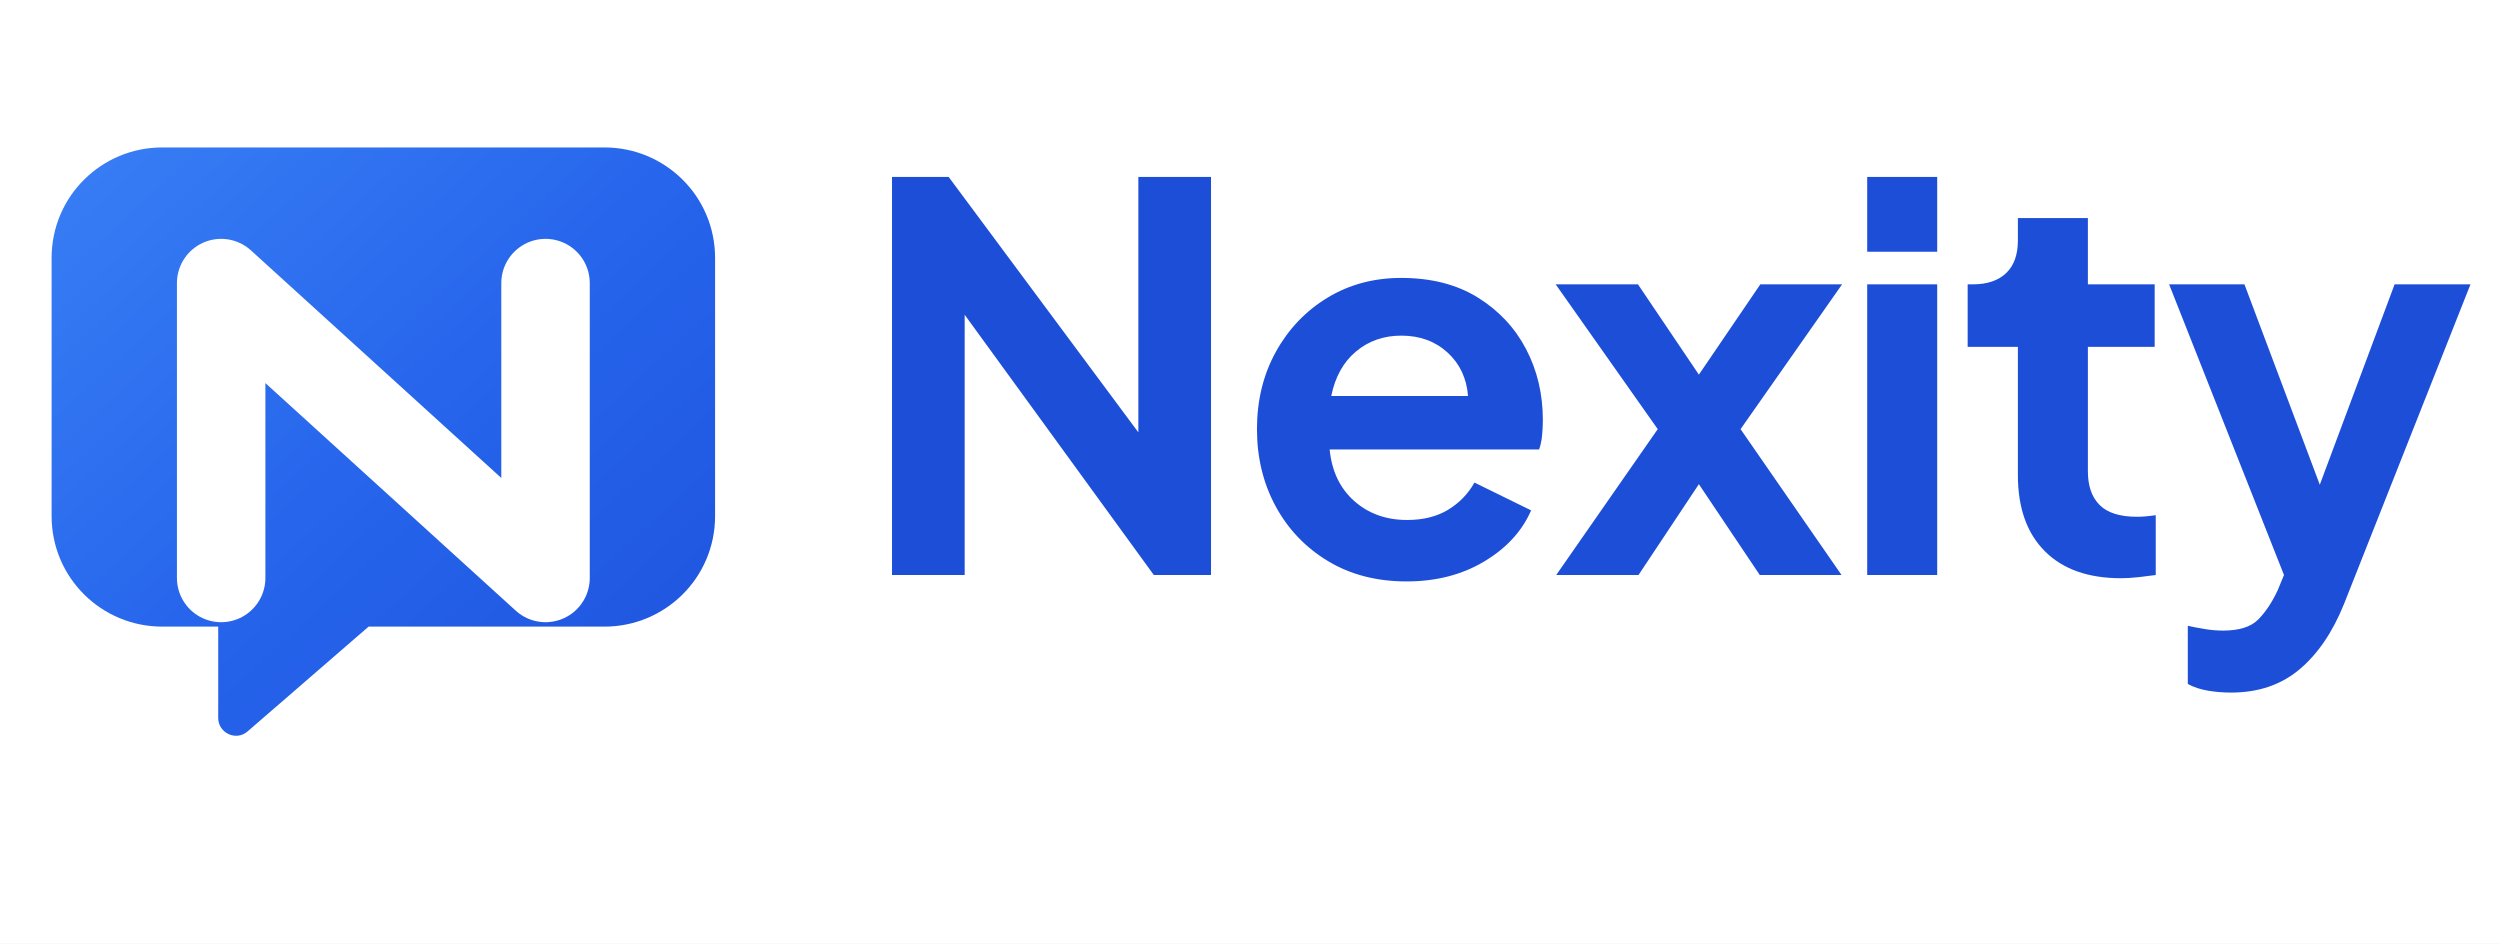
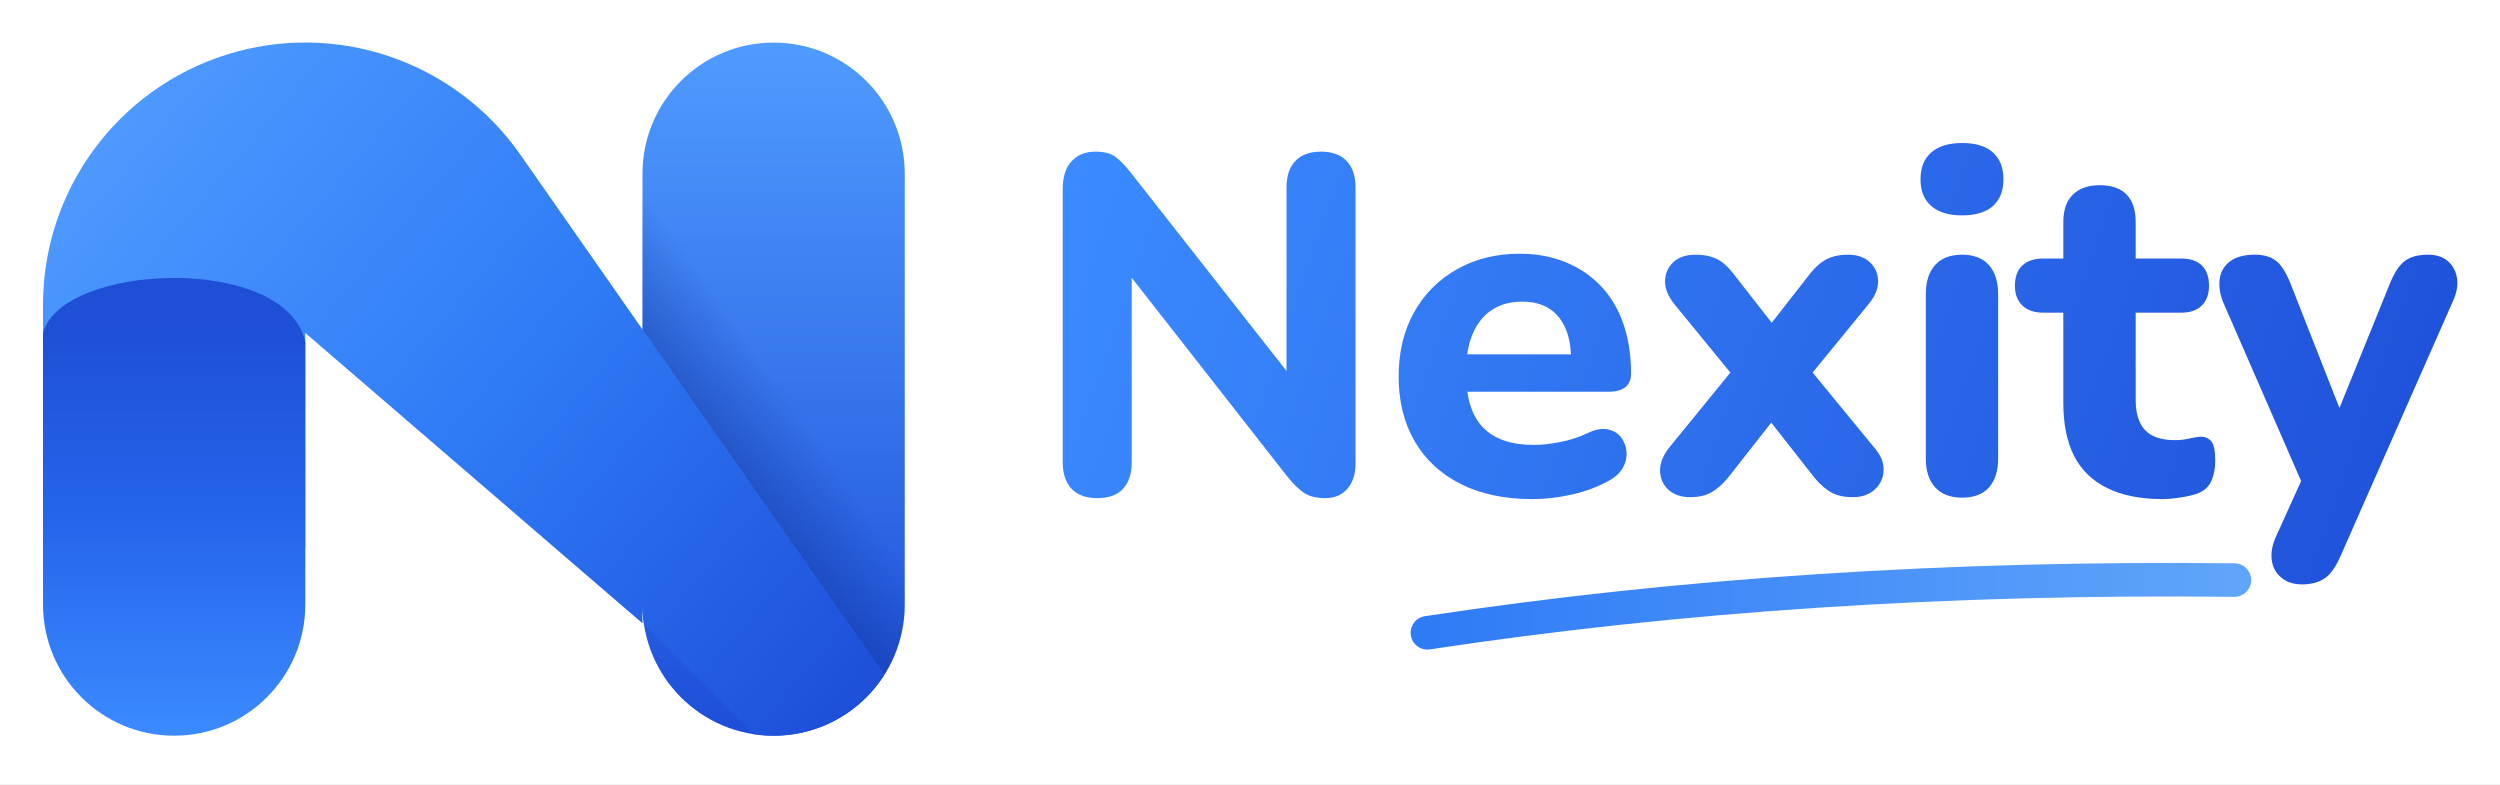
- <svg xmlns="http://www.w3.org/2000/svg" viewBox="0 0 169.56 64" fill="none">
-   <rect width="100%" height="100%" fill="#FFFFFF" />
+ <svg xmlns="http://www.w3.org/2000/svg" viewBox="0 0 229.54 72" fill="none">
  <defs>
-     <linearGradient id="nx" x1="8" y1="6" x2="56" y2="58" gradientUnits="userSpaceOnUse">
-       <stop stop-color="#3B82F6" />
-       <stop offset="0.52" stop-color="#2563EB" />
+     <linearGradient id="h-band" x1="16" y1="24" x2="96" y2="92" gradientUnits="userSpaceOnUse">
+       <stop stop-color="#4F9BFF" />
+       <stop offset="0.5" stop-color="#2F7BF6" />
      <stop offset="1" stop-color="#1D4ED8" />
    </linearGradient>
+     <linearGradient id="h-left" x1="24" y1="48" x2="24" y2="92" gradientUnits="userSpaceOnUse">
+       <stop stop-color="#1E4FD6" />
+       <stop offset="0.45" stop-color="#2563EB" />
+       <stop offset="1" stop-color="#3B8BFF" />
+     </linearGradient>
+     <linearGradient id="h-right" x1="88" y1="18" x2="88" y2="92" gradientUnits="userSpaceOnUse">
+       <stop stop-color="#4F9BFF" />
+       <stop offset="1" stop-color="#1D4ED8" />
+     </linearGradient>
+     <linearGradient id="h-shade" x1="88" y1="68.6" x2="95" y2="63.7" gradientUnits="userSpaceOnUse">
+       <stop stop-color="#0B2A8F" stop-opacity="0.35" />
+       <stop offset="1" stop-color="#0B2A8F" stop-opacity="0" />
+     </linearGradient>
+     <clipPath id="h-bclip">
+       <rect x="0" y="0" width="74" height="120" />
+       <path d="M74 32 a14 14 0 0 1 28 0 V78 a14 14 0 0 1 -28 0 Z" />
+     </clipPath>
+     <clipPath id="h-rclip">
+       <path d="M74 32 a14 14 0 0 1 28 0 V78 a14 14 0 0 1 -28 0 Z" />
+     </clipPath>
+     <linearGradient id="h-wm" x1="7.1" y1="-70.5" x2="298.13" y2="30" gradientUnits="userSpaceOnUse">
+       <stop stop-color="#3B8BFF" />
+       <stop offset="1" stop-color="#1D4ED8" />
+     </linearGradient>
+     <linearGradient id="h-sw" x1="0" y1="0" x2="1" y2="0">
+       <stop stop-color="#2F7BF6" />
+       <stop offset="1" stop-color="#60A5FA" />
+     </linearGradient>
  </defs>
-   <g transform="translate(-6 0)">
-     <g>
-       <path d="M9.5 17.5c0-4.2 3.4-7.5 7.5-7.5h30c4.1 0 7.5 3.3 7.5 7.5V35c0 4.2-3.4 7.5-7.5 7.5H31l-8.2 7.1c-.8.7-2 .1-2-.9v-6.2h-3.8c-4.1 0-7.5-3.3-7.5-7.5V17.5z" fill="url(#nx)" />
-       <path d="M21 39.2V19.2L43 39.2V19.2" fill="none" stroke="#FFFFFF" stroke-width="6" stroke-linecap="round" stroke-linejoin="round" />
-     </g>
+   <rect width="229.54" height="72" fill="#FFFFFF" />
+   <g transform="translate(-4.65 -11.57) scale(0.86)" class="nx-mark">
+     <path d="M74 32 a14 14 0 0 1 28 0 V78 a14 14 0 0 1 -28 0 Z" fill="url(#h-right)" />
+     <path d="M10 72 V46 A28 28 0 0 1 60.94 29.94 L112 103 L90 96 L74 80 L38 49 V72 Z" fill="url(#h-band)" clip-path="url(#h-bclip)" />
+     <path d="M74 18 H102 V88.6 L74 48.6 Z" fill="url(#h-shade)" clip-path="url(#h-rclip)" />
+     <path d="M10 49 C12 41.5 36 40.5 38 50 V78 a14 14 0 0 1 -28 0 Z" fill="url(#h-left)" />
  </g>
-   <g transform="translate(57.8906 39) scale(0.3624161)">
-     <path fill="#1D4ED8" d="M20.80 0L7.20 0L7.20-74.50L17.80-74.50L53.30-26.70L53.30-74.50L66.90-74.50L66.90 0L56.20 0L20.80-48.70L20.80 0Z M103.50 1.20L103.50 1.20Q95.10 1.20 88.80-2.60Q82.50-6.40 79-12.85Q75.50-19.30 75.50-27.30L75.50-27.30Q75.50-35.40 79.05-41.80Q82.60-48.20 88.70-51.90Q94.80-55.60 102.50-55.60L102.50-55.60Q110.90-55.60 116.80-51.95Q122.70-48.30 125.85-42.30Q129-36.30 129-29L129-29Q129-27.50 128.85-26.05Q128.70-24.60 128.30-23.50L128.30-23.50L89.10-23.50Q89.70-17.40 93.70-13.85Q97.70-10.30 103.60-10.30L103.60-10.30Q108.10-10.30 111.25-12.20Q114.40-14.10 116.20-17.30L116.20-17.30L126.80-12.10Q124.30-6.30 118.05-2.55Q111.80 1.20 103.50 1.20ZM102.50-44.80L102.50-44.80Q97.60-44.80 94.05-41.85Q90.50-38.90 89.40-33.50L89.40-33.50L115-33.50Q114.60-38.50 111.15-41.65Q107.70-44.80 102.50-44.80Z M146.90 0L131.50 0L150.50-27.30L131.40-54.40L146.80-54.40L158.20-37.50L169.70-54.40L185-54.40L166-27.30L184.90 0L169.60 0L158.20-17L146.90 0Z M202.80-60.50L189.70-60.50L189.70-74.50L202.80-74.50L202.80-60.50ZM202.80 0L189.70 0L189.70-54.40L202.80-54.40L202.80 0Z M237.20 0.60L237.20 0.60Q228 0.60 222.95-4.45Q217.90-9.50 217.90-18.70L217.90-18.70L217.90-42.70L208.50-42.70L208.50-54.40L209.50-54.40Q213.50-54.40 215.70-56.50Q217.90-58.60 217.90-62.60L217.90-62.60L217.90-66.80L231-66.80L231-54.40L243.50-54.40L243.50-42.70L231-42.70L231-19.40Q231-15.30 233.20-13.10Q235.40-10.90 240.20-10.90L240.20-10.90Q241.70-10.90 243.70-11.20L243.70-11.20L243.70 0Q242.30 0.20 240.50 0.40Q238.70 0.60 237.20 0.60Z M257.80 22L257.80 22Q255.60 22 253.50 21.65Q251.40 21.30 249.70 20.40L249.70 20.40L249.70 9.50Q251.00 9.80 252.80 10.10Q254.60 10.40 256.30 10.40L256.30 10.40Q260.80 10.40 262.85 8.35Q264.90 6.30 266.50 2.90L266.50 2.90L267.70 0L246.20-54.40L260.30-54.40L274.40-16.90L288.40-54.40L302.60-54.40L278.90 5.50Q275.70 13.40 270.55 17.70Q265.40 22 257.80 22Z" />
+   <g transform="translate(94.45 45.34) scale(0.44)">
+     <path d="M14.30 0.90L14.30 0.90Q10.80 0.90 8.95-1.05Q7.10-3 7.10-6.60L7.10-6.60L7.10-63.60Q7.10-67.40 8.95-69.40Q10.80-71.40 13.90-71.40L13.90-71.40Q16.60-71.40 18.05-70.35Q19.50-69.30 21.40-66.90L21.40-66.90L56.50-22.20L53.80-22.20L53.80-64Q53.80-67.50 55.65-69.45Q57.50-71.40 61-71.40L61-71.40Q64.50-71.40 66.35-69.45Q68.20-67.50 68.20-64L68.20-64L68.20-6.30Q68.20-3 66.50-1.05Q64.80 0.90 61.90 0.90L61.90 0.90Q59.10 0.90 57.45-0.20Q55.80-1.30 53.90-3.70L53.90-3.70L18.90-48.40L21.50-48.40L21.50-6.60Q21.50-3 19.70-1.05Q17.90 0.90 14.30 0.90Z" fill="url(#h-wm)" />
+     <path d="M105.10 1.10L105.10 1.10Q96.40 1.10 90.15-2.05Q83.90-5.20 80.55-10.95Q77.20-16.70 77.20-24.50L77.20-24.50Q77.20-32.10 80.40-37.85Q83.60-43.60 89.35-46.85Q95.10-50.10 102.40-50.10L102.40-50.10Q107.70-50.10 112-48.35Q116.30-46.60 119.40-43.35Q122.50-40.10 124.10-35.45Q125.70-30.80 125.70-25.10L125.70-25.10Q125.70-23.20 124.50-22.25Q123.30-21.30 121-21.30L121-21.30L89.60-21.30L89.60-29.10L114.80-29.10L113.20-27.70Q113.20-31.80 112-34.55Q110.80-37.30 108.55-38.70Q106.30-40.10 103-40.10L103-40.10Q99.30-40.10 96.70-38.40Q94.10-36.70 92.70-33.50Q91.30-30.30 91.30-25.80L91.30-25.80L91.30-25Q91.30-17.40 94.85-13.80Q98.40-10.20 105.40-10.20L105.40-10.20Q107.80-10.20 110.90-10.80Q114-11.40 116.70-12.70L116.70-12.70Q119-13.80 120.80-13.45Q122.60-13.10 123.60-11.80Q124.60-10.50 124.75-8.80Q124.90-7.10 124-5.45Q123.10-3.80 121-2.70L121-2.70Q117.60-0.80 113.35 0.15Q109.10 1.10 105.10 1.10Z" fill="url(#h-wm)" />
+     <path d="M138 0.70L138 0.70Q135.20 0.70 133.50-0.85Q131.80-2.40 131.75-4.80Q131.70-7.20 133.70-9.70L133.70-9.70L149.20-28.70L149.20-21.90L134.80-39.50Q132.70-42.10 132.80-44.50Q132.90-46.90 134.60-48.40Q136.30-49.90 139.10-49.90L139.10-49.90Q141.80-49.90 143.60-49Q145.40-48.10 147-46L147-46L157.70-32.30L152.40-32.30L163.10-46Q164.80-48.10 166.60-49Q168.40-49.90 171-49.90L171-49.90Q173.80-49.90 175.50-48.35Q177.20-46.80 177.25-44.40Q177.30-42 175.20-39.50L175.20-39.50L160.80-21.90L160.80-28.70L176.40-9.70Q178.50-7.30 178.40-4.90Q178.30-2.50 176.55-0.90Q174.80 0.70 172 0.70L172 0.70Q169.30 0.70 167.55-0.25Q165.80-1.20 164.10-3.20L164.10-3.20L152.40-18.10L157.50-18.10L145.80-3.20Q144.20-1.30 142.45-0.30Q140.70 0.70 138 0.70Z" fill="url(#h-wm)" />
+     <path d="M194.80 0.80L194.80 0.80Q191.10 0.80 189.15-1.35Q187.20-3.50 187.20-7.40L187.20-7.40L187.20-41.60Q187.20-45.60 189.15-47.75Q191.10-49.90 194.80-49.90L194.80-49.90Q198.40-49.90 200.35-47.75Q202.30-45.60 202.30-41.60L202.30-41.60L202.30-7.40Q202.30-3.50 200.40-1.35Q198.50 0.80 194.80 0.80ZM194.80-58.10L194.80-58.10Q190.60-58.10 188.35-60.05Q186.10-62 186.10-65.60L186.10-65.60Q186.10-69.30 188.35-71.25Q190.60-73.20 194.80-73.20L194.80-73.20Q199-73.20 201.20-71.25Q203.40-69.30 203.40-65.60L203.40-65.60Q203.40-62 201.20-60.05Q199-58.10 194.80-58.10Z" fill="url(#h-wm)" />
+     <path d="M236.60 1.10L236.60 1.10Q229.70 1.10 225.05-1.20Q220.40-3.50 218.15-7.90Q215.90-12.30 215.90-19L215.90-19L215.90-37.80L211.70-37.80Q208.90-37.80 207.35-39.30Q205.80-40.80 205.80-43.40L205.80-43.40Q205.80-46.20 207.35-47.65Q208.90-49.10 211.70-49.10L211.70-49.10L215.90-49.10L215.90-56.70Q215.90-60.50 217.90-62.45Q219.90-64.40 223.50-64.40L223.50-64.40Q227.20-64.40 229.10-62.45Q231.00-60.50 231.00-56.70L231.00-56.70L231.00-49.10L240.50-49.10Q243.30-49.10 244.80-47.65Q246.30-46.20 246.30-43.40L246.30-43.40Q246.30-40.80 244.80-39.30Q243.30-37.80 240.50-37.80L240.50-37.80L231.00-37.80L231.00-19.60Q231.00-15.40 232.95-13.30Q234.90-11.20 239.20-11.20L239.20-11.20Q240.70-11.20 242.00-11.50Q243.30-11.80 244.40-11.90L244.40-11.90Q245.80-12 246.70-11.05Q247.60-10.10 247.60-6.90L247.60-6.90Q247.60-4.50 246.80-2.70Q246.00-0.90 244.00-0.10L244.00-0.10Q242.70 0.40 240.45 0.75Q238.20 1.10 236.60 1.10Z" fill="url(#h-wm)" />
+     <path d="M265.70 18.90L265.70 18.90Q263.10 18.90 261.40 17.50Q259.70 16.10 259.40 13.85Q259.10 11.60 260.20 9.10L260.20 9.10L266.90-5.70L266.90 0.50L249.20-40.10Q248.20-42.70 248.55-44.95Q248.90-47.20 250.75-48.55Q252.60-49.90 255.90-49.90L255.90-49.90Q258.60-49.90 260.25-48.65Q261.90-47.40 263.30-43.90L263.30-43.90L275.10-13.90L271.90-13.90L284.10-44Q285.50-47.40 287.25-48.65Q289-49.90 292-49.90L292-49.90Q294.60-49.90 296.15-48.55Q297.70-47.20 298.05-45Q298.40-42.80 297.20-40.20L297.20-40.20L273.70 13.10Q272.20 16.50 270.35 17.70Q268.50 18.90 265.70 18.90Z" fill="url(#h-wm)" />
+     <path d="M83.2 29 Q162.4 17 251.6 18" stroke="url(#h-sw)" stroke-width="7" stroke-linecap="round" fill="none" class="nx-swoosh" />
  </g>
</svg>
